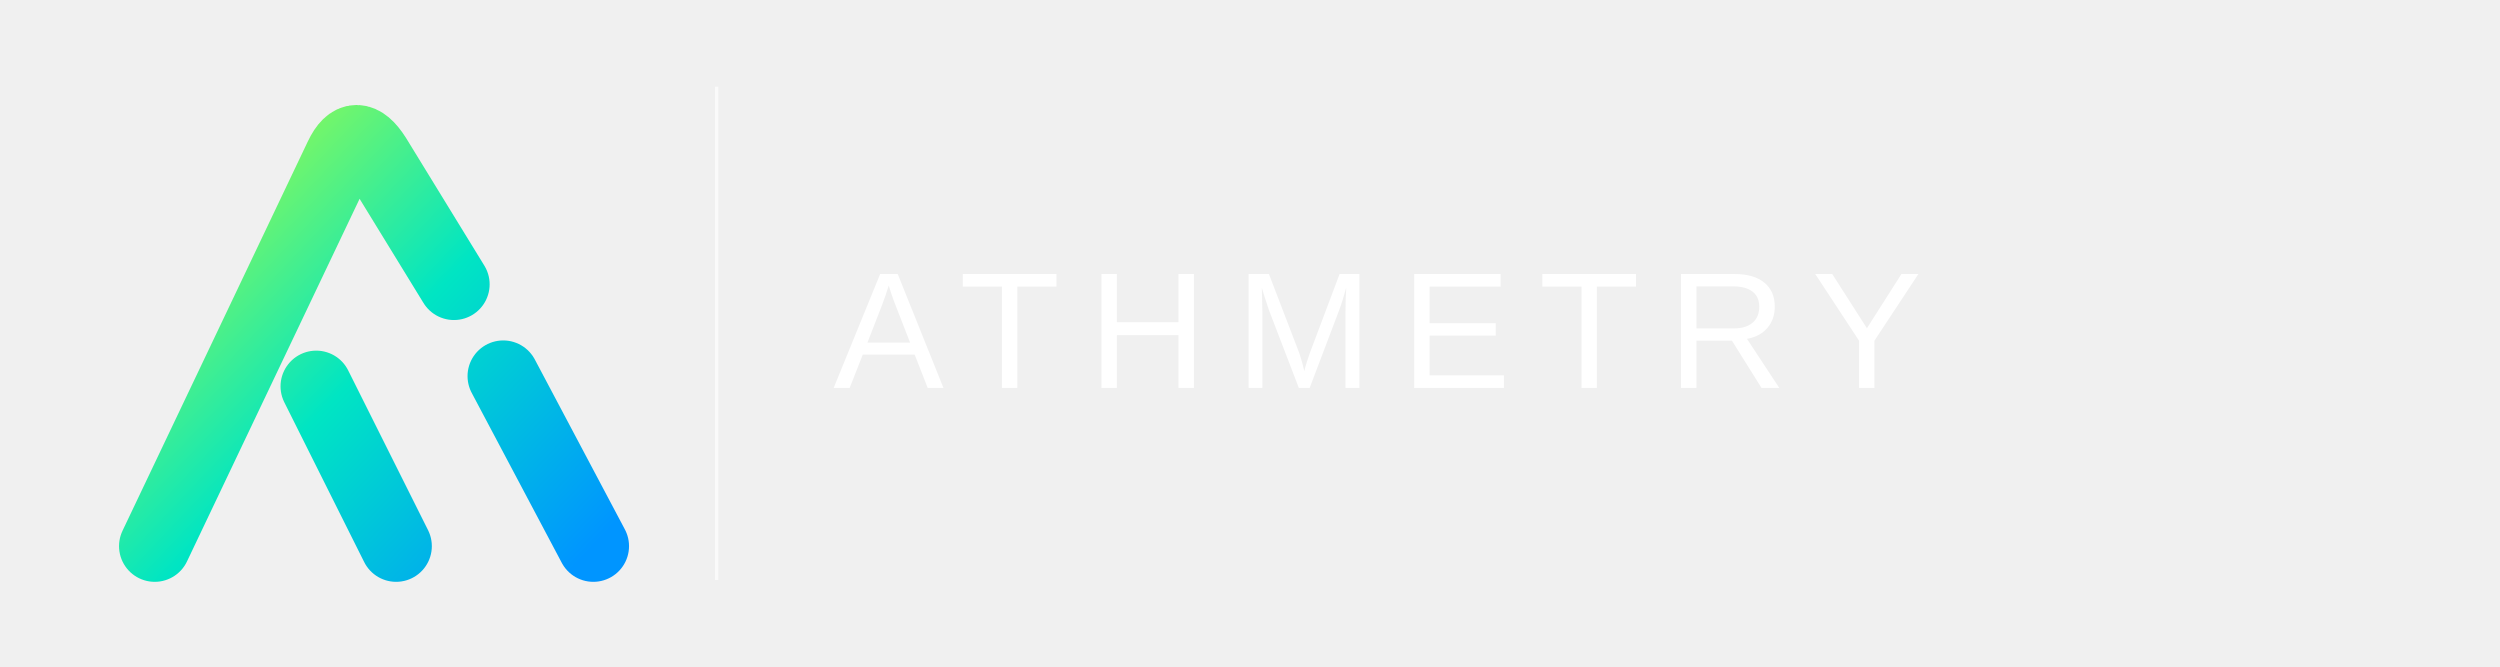
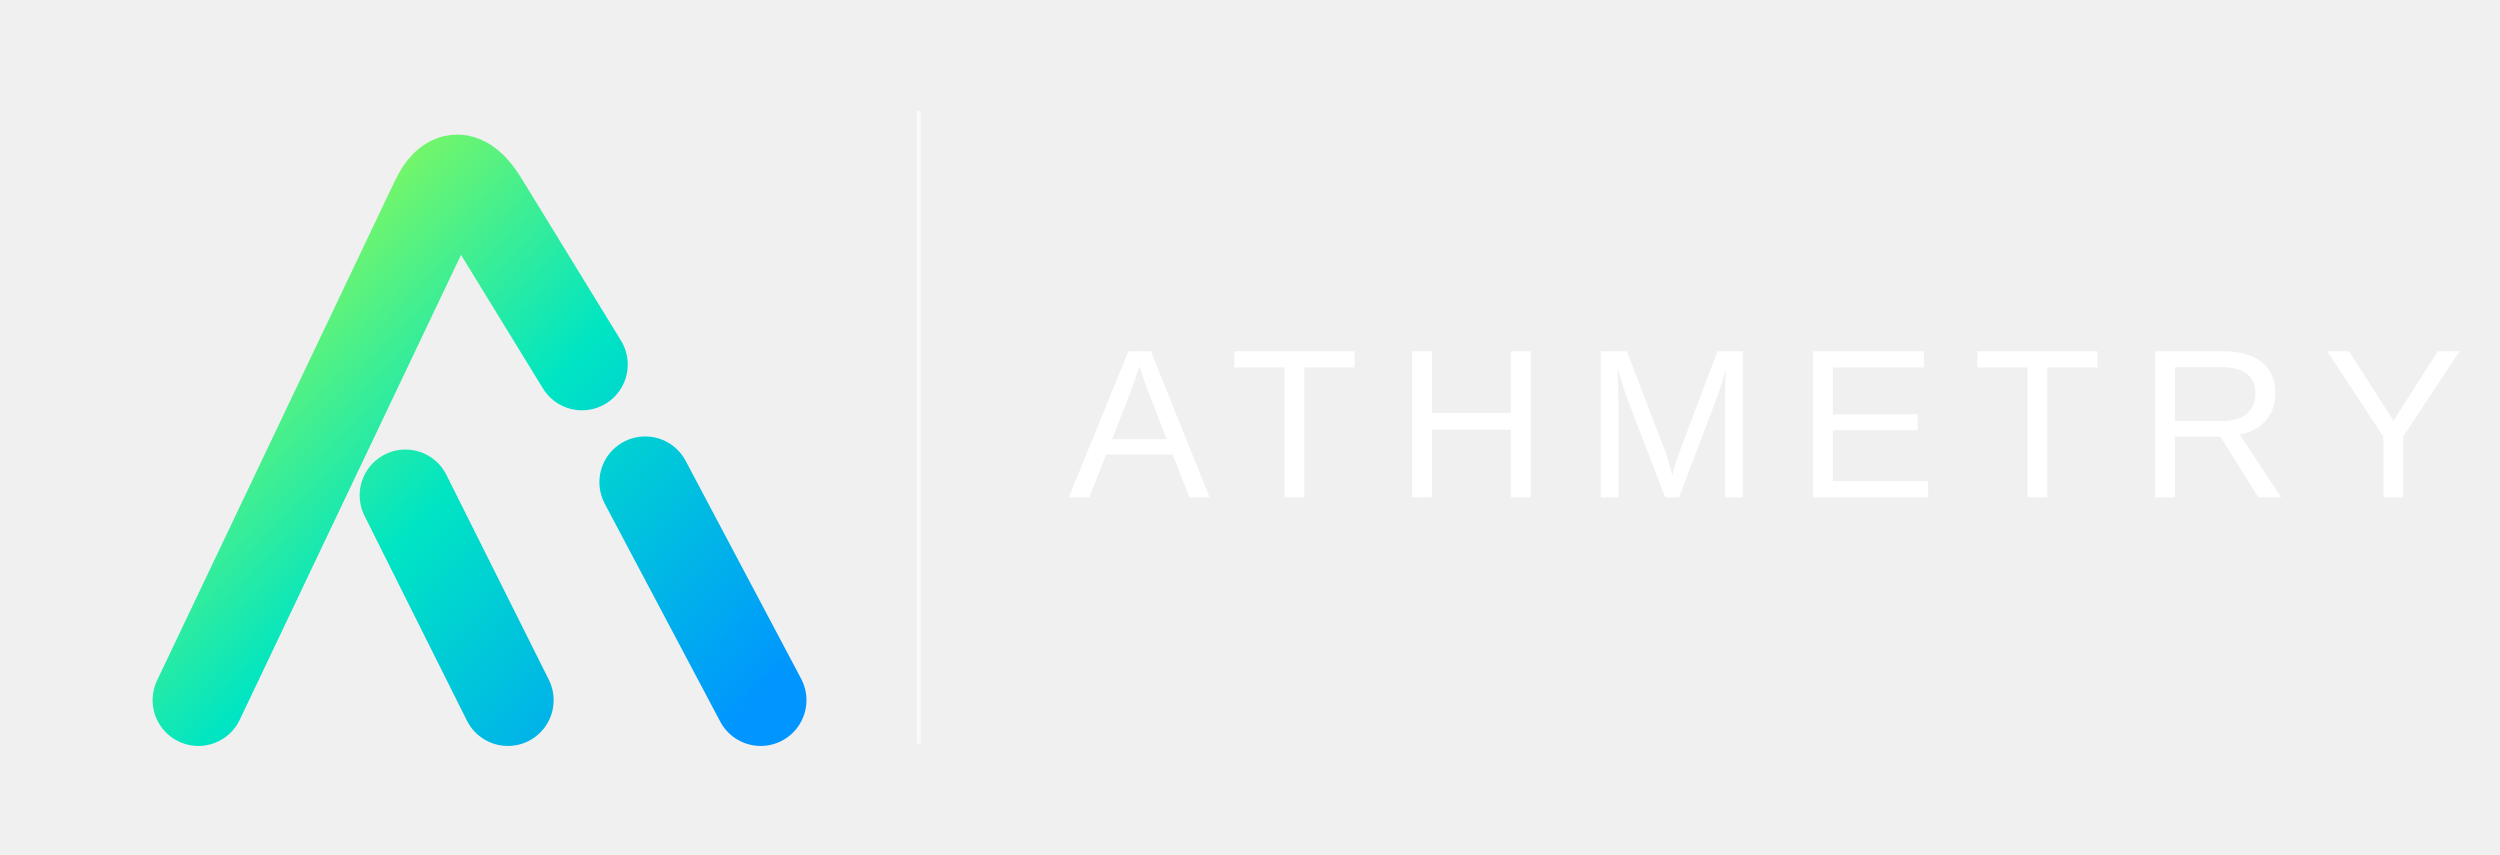
- <svg xmlns="http://www.w3.org/2000/svg" width="1500" height="400" viewBox="0 0 1500 400">
+ <svg xmlns="http://www.w3.org/2000/svg" width="1170" height="400" viewBox="0 0 1170 400">
  <g transform="translate(50 38) scale(1.02)">
    <defs>
      <linearGradient id="athmetry-gradient" gradientUnits="userSpaceOnUse" x1="42" y1="40" x2="300" y2="284">
        <stop offset="0%" stop-color="#B4FF39" />
        <stop offset="52%" stop-color="#00E5C3" />
        <stop offset="100%" stop-color="#0095FF" />
      </linearGradient>
    </defs>
    <g fill="none" stroke="url(#athmetry-gradient)" stroke-width="42" stroke-linecap="round" stroke-linejoin="round">
      <path d="M42 284 L151 55 Q160 36 172 55 L218 130" />
      <path d="M137 190 L184 284" />
      <path d="M247 184 L300 284" />
    </g>
  </g>
  <path d="M430 52 V348" stroke="#FFFFFF" stroke-opacity=".65" stroke-width="2" />
  <g transform="translate(500 115) scale(.92)">
    <text x="0" y="128" fill="#FFFFFF" font-family="Montserrat, Avenir Next, Arial, sans-serif" font-size="108" font-weight="500" letter-spacing="18">ATHMETRY</text>
  </g>
</svg>
